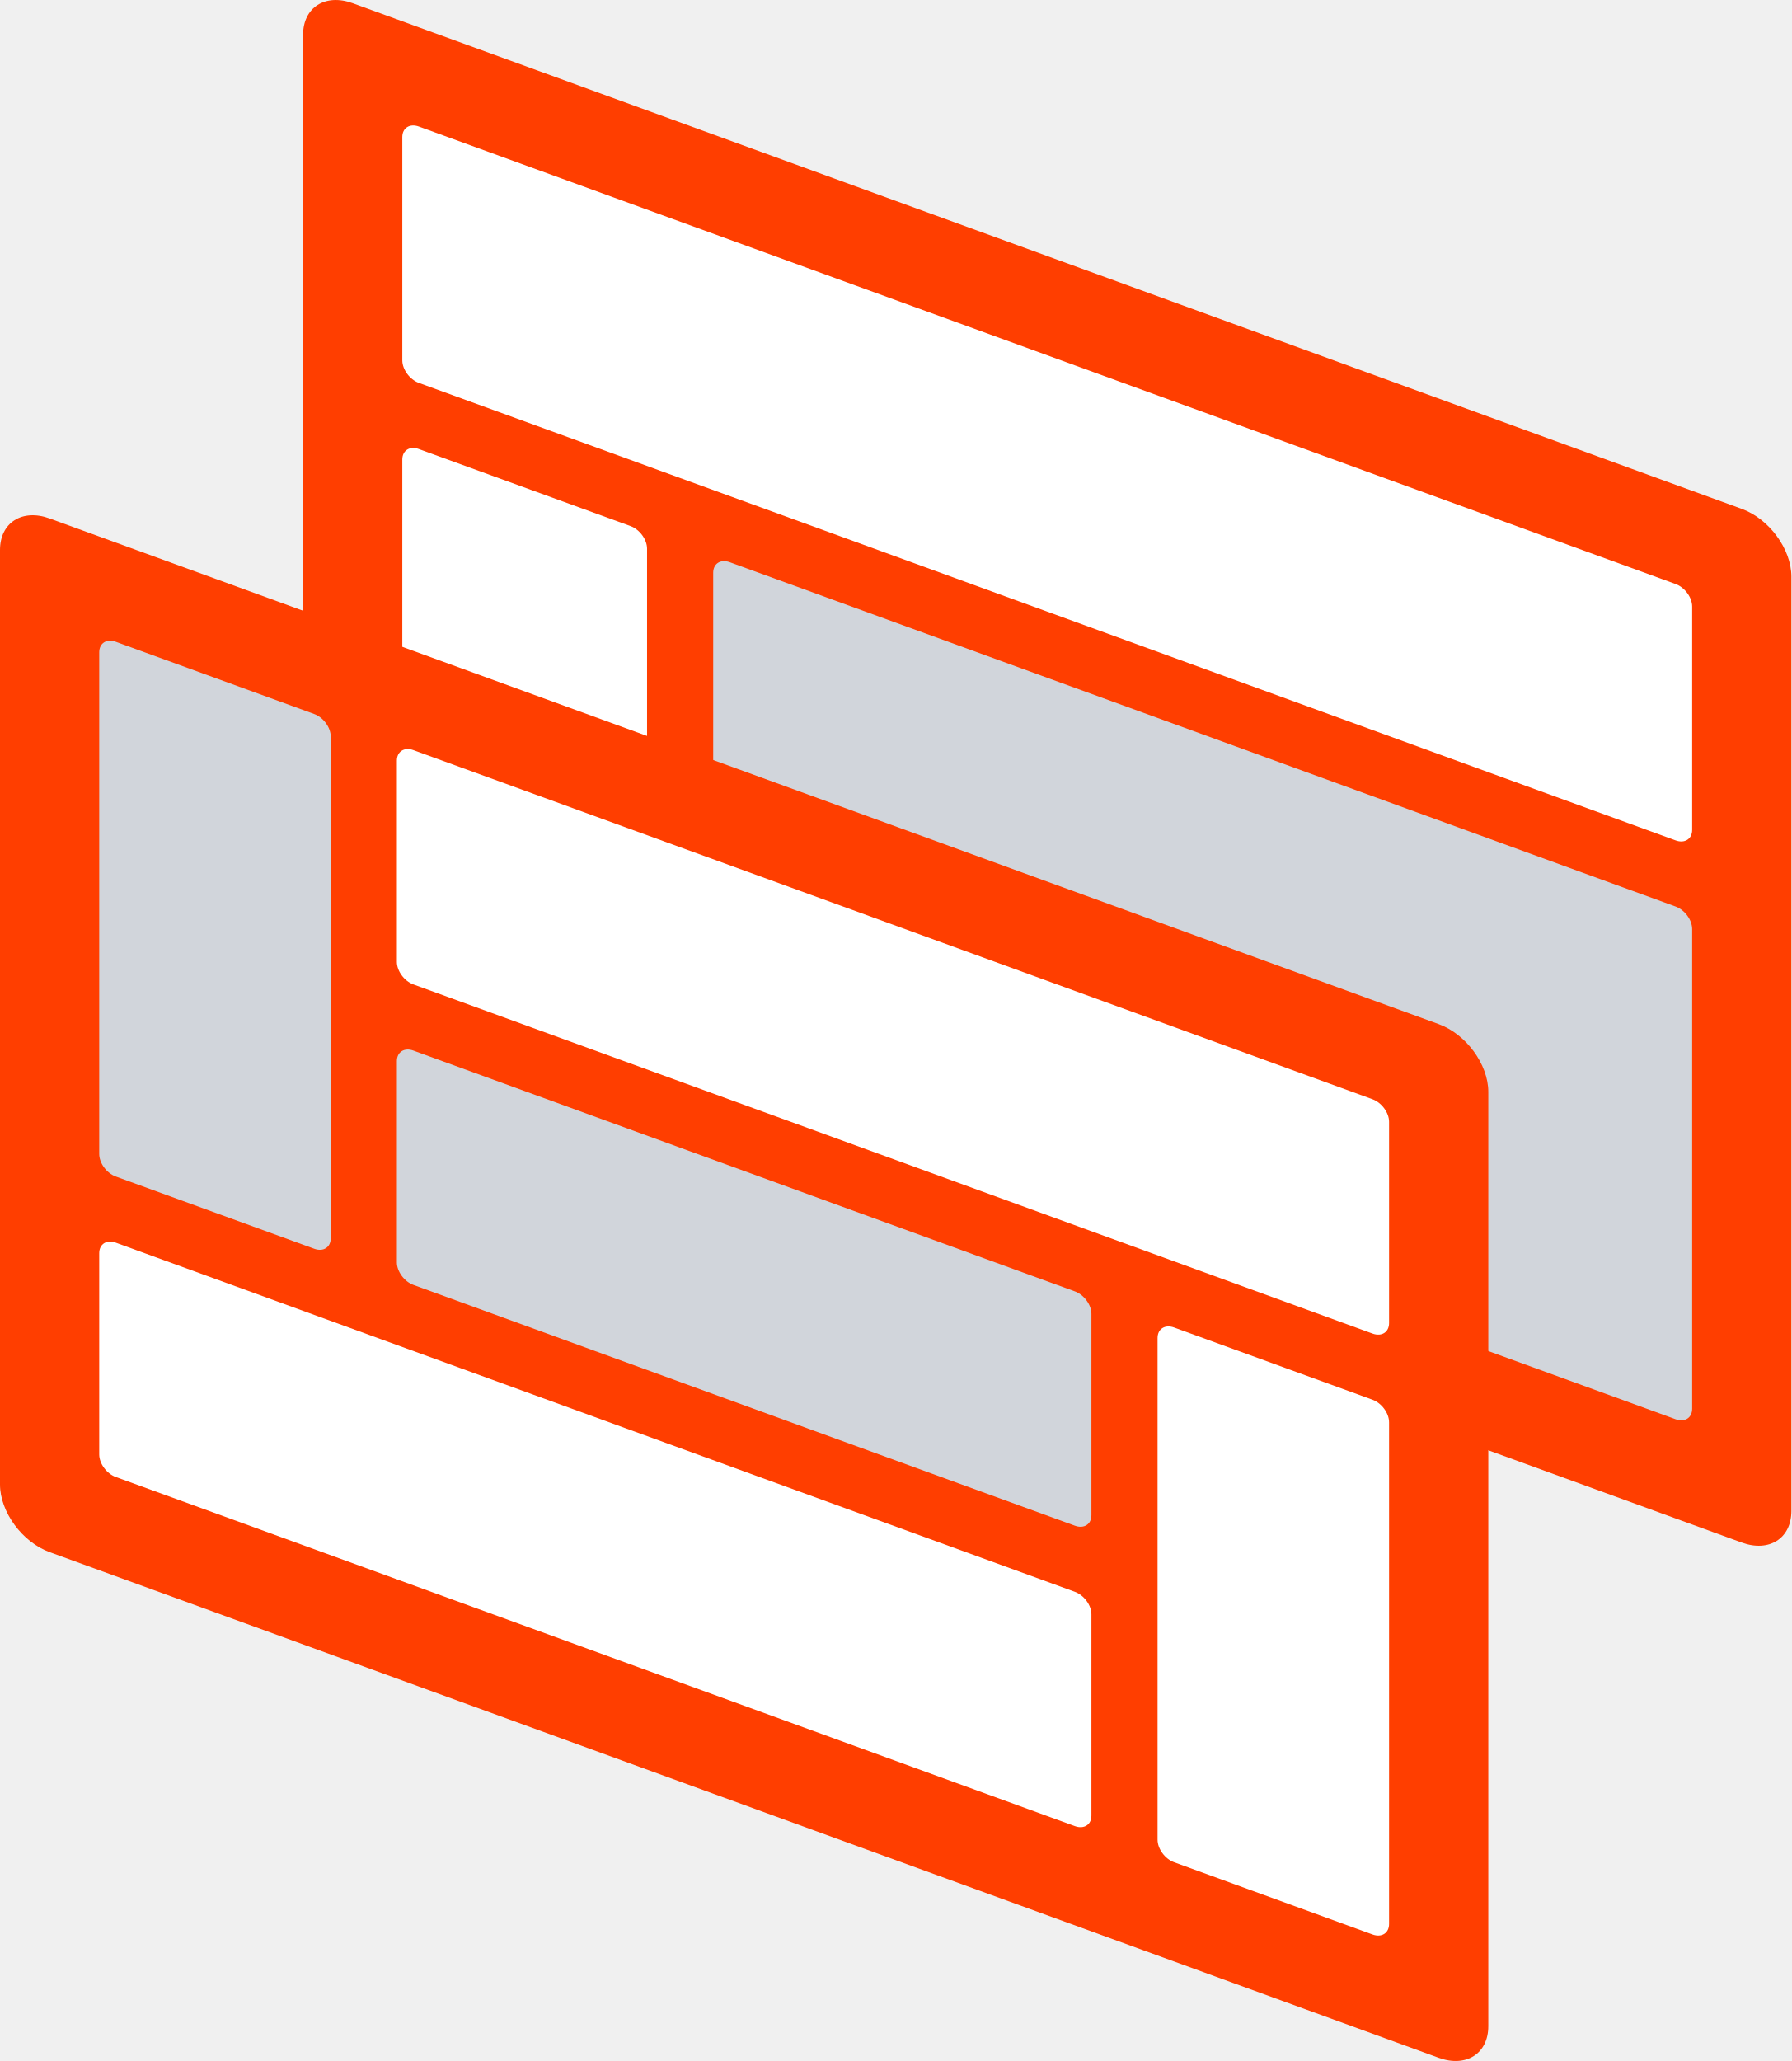
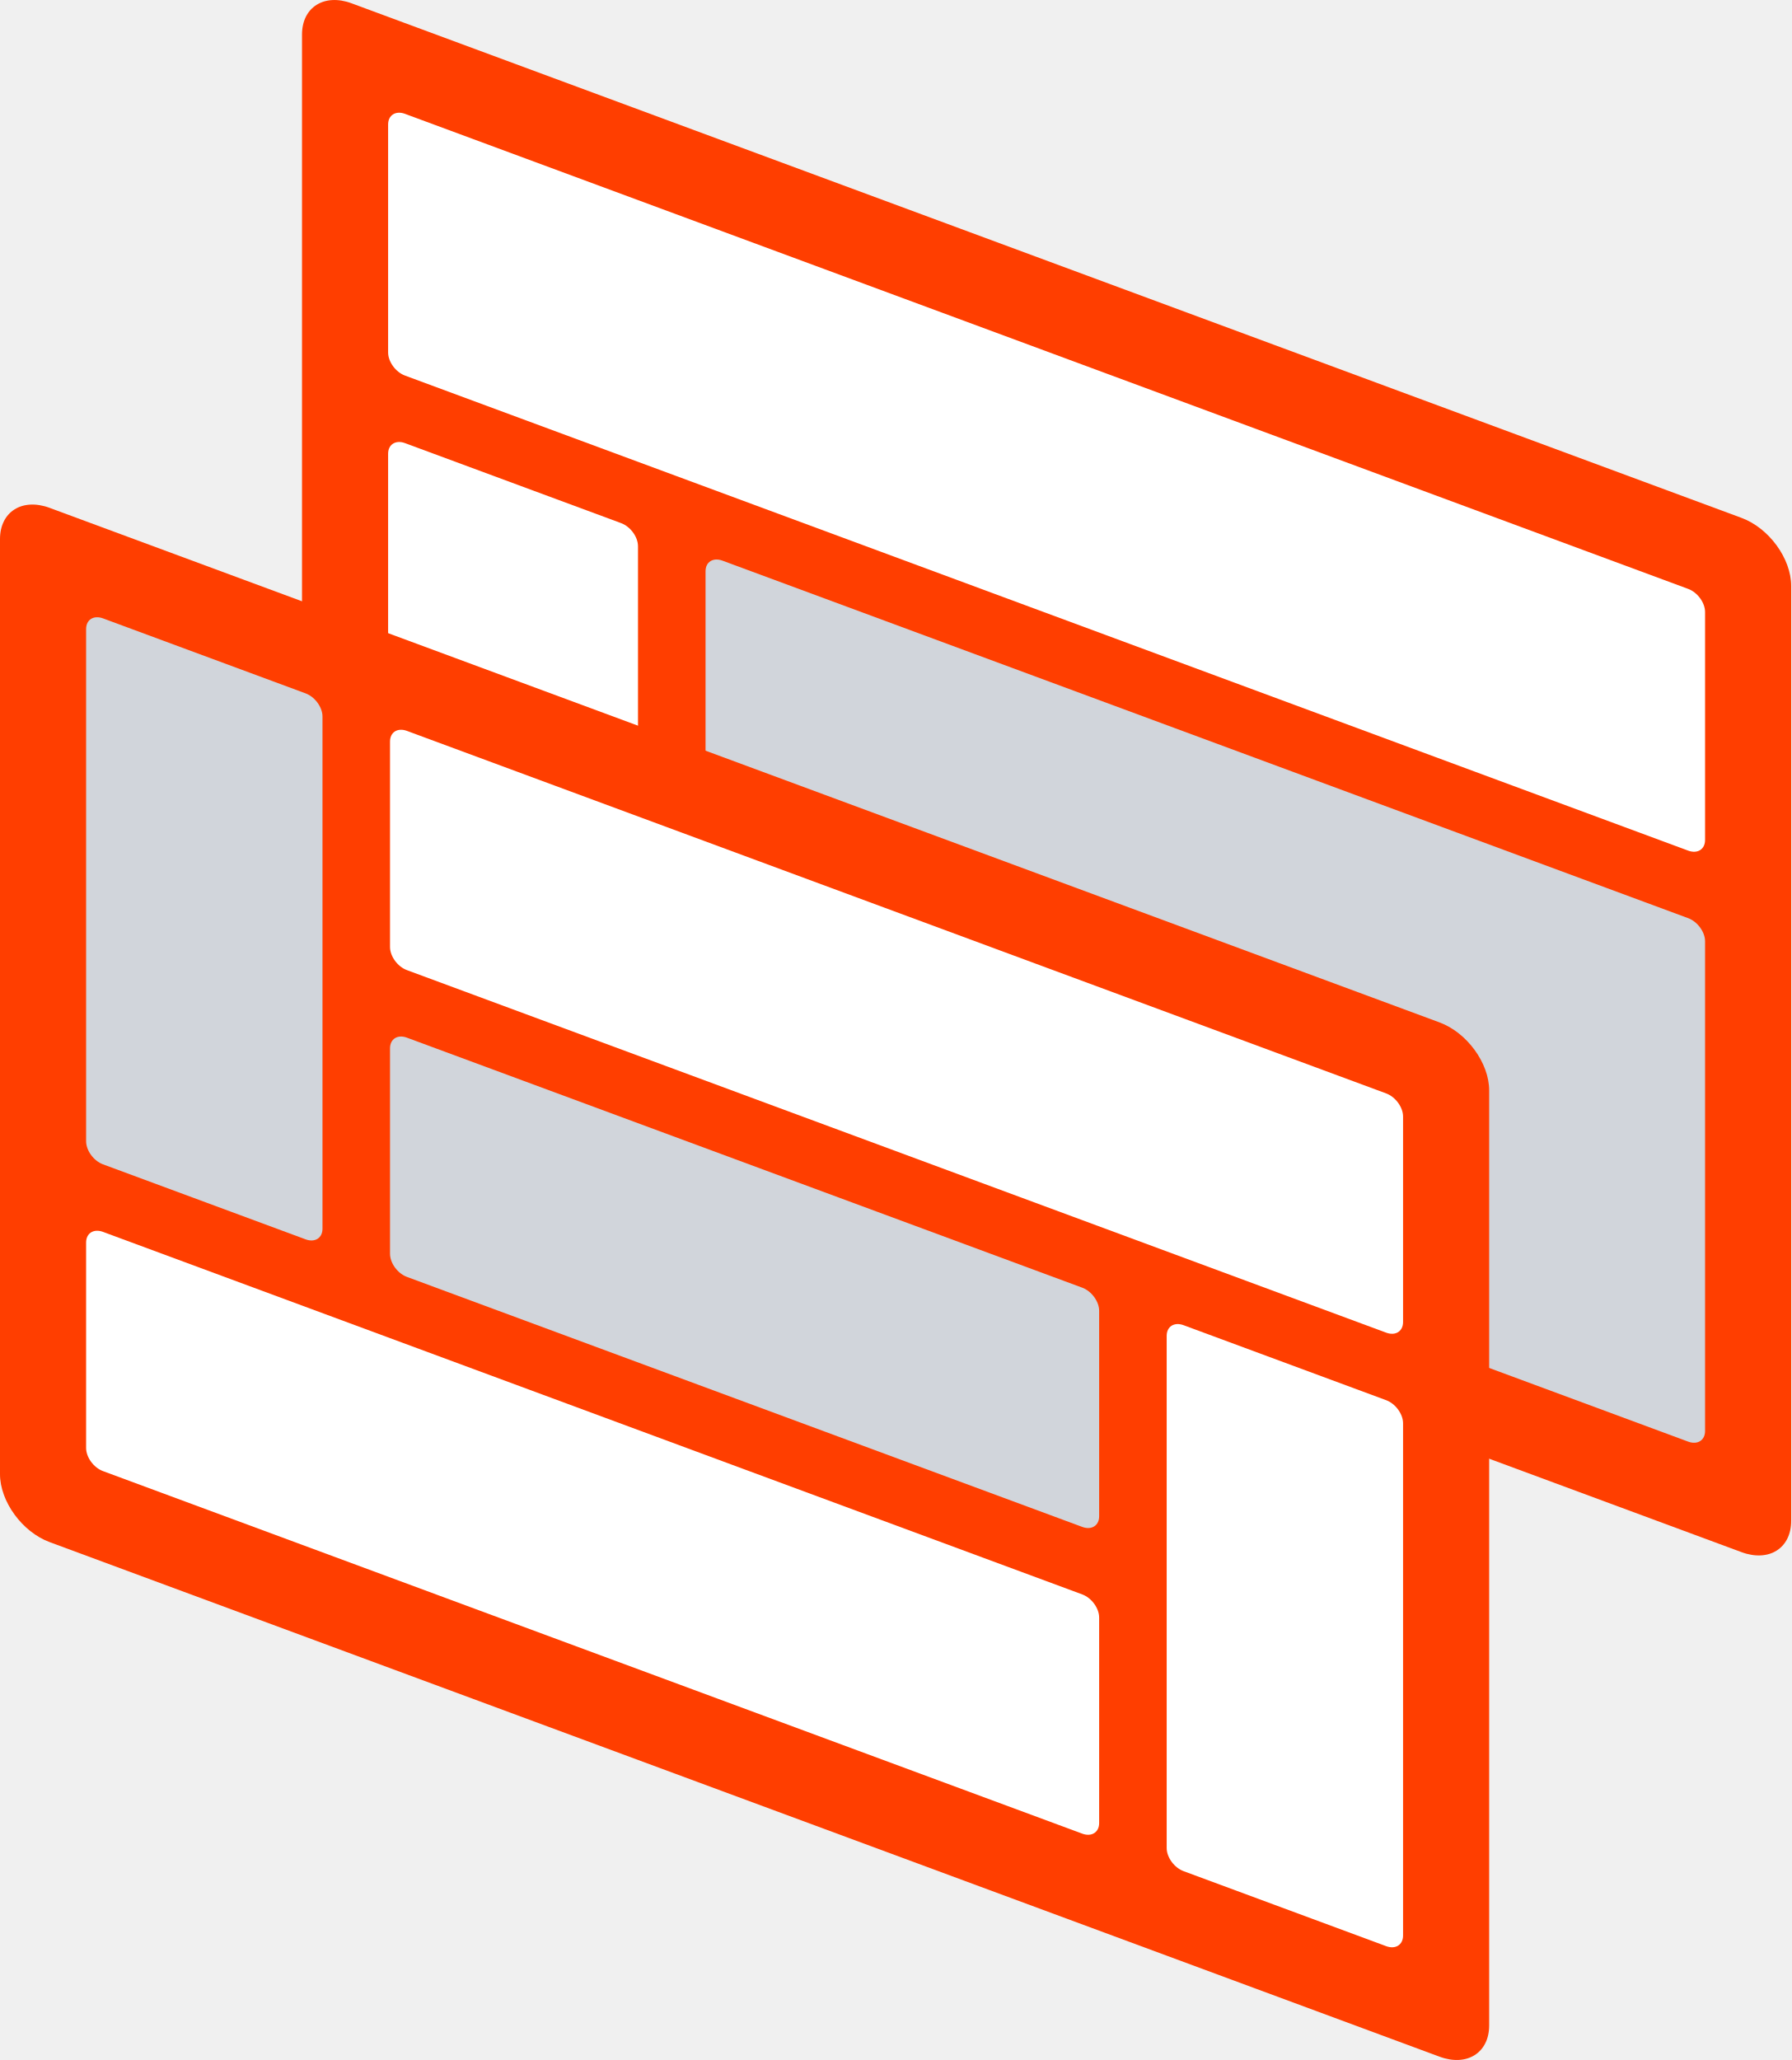
- <svg xmlns="http://www.w3.org/2000/svg" width="114.648mm" height="131.885mm" viewBox="0 0 114.648 131.885" version="1.1" id="svg1" xml:space="preserve">
+ <svg xmlns="http://www.w3.org/2000/svg" width="24.021mm" height="27.623mm" viewBox="0 0 24.021 27.623" version="1.1" id="svg1" xml:space="preserve">
  <defs id="defs1" />
-   <g id="layer1" transform="translate(-45.7946,-20.52654)">
-     <g id="container2-3" transform="matrix(0.2645833,0.09630046,0,0.2645833,65.19215,19.57702)">
-       <rect width="360" height="250" rx="12" fill="#000000" id="rect7-3-7" x="0" y="0" style="fill:#ff3e00;fill-opacity:1" />
-       <rect x="24" y="24" width="312" height="62" rx="4" fill="#ffffff" id="rect8-61-4" />
-       <rect x="24" y="102" width="59.2" height="124" rx="4" fill="#ffffff" id="rect9-29-5" />
-       <rect x="99.2" y="102" width="236.8" height="124" rx="4" fill="#d1d5db" id="rect10-25" />
+   <g id="layer1" transform="translate(-51.09828,-40.56045)">
+     <g id="container2-3-35-3" transform="matrix(0.05660662,0.02095423,0,0.05660662,54.94465,40.14172)">
+       <rect width="352.8" height="245" rx="11.76" fill="#000000" id="rect7-3-7-6-5" x="3.6" y="2.5" style="fill:#ff3e00;fill-opacity:1;stroke-width:0.98" />
+       <rect x="24" y="24" width="312" height="62" rx="4" fill="#ffffff" id="rect8-61-4-2-6" />
+       <rect x="24" y="102" width="59.2" height="124" rx="4" fill="#ffffff" id="rect9-29-5-9-29" />
+       <rect x="99.2" y="102" width="236.8" height="124" rx="4" fill="#d1d5db" id="rect10-25-1-1" style="fill:#d1d5db;fill-opacity:1" />
    </g>
-     <g id="container1-5" transform="matrix(0.2645833,0.09630046,0,0.2645833,45.7946,52.54745)">
-       <rect width="360" height="250" rx="12" fill="#000000" id="rect1-59-4" x="0" y="0" style="fill:#ff3e00;fill-opacity:1" />
-       <rect x="24" y="24" width="56" height="129.33" rx="4" fill="#d1d5db" id="rect2-2-7" />
-       <rect x="96" y="24" width="240" height="56.67" rx="4" fill="#ffffff" id="rect3-2-6" />
-       <rect x="96" y="96.67" width="168" height="56.67" rx="4" fill="#d1d5db" id="rect4-8-5" />
-       <rect x="280" y="96.67" width="56" height="129.33" rx="4" fill="#ffffff" id="rect5-9-6" />
-       <rect x="24" y="169.33" width="240" height="56.67" rx="4" fill="#ffffff" id="rect6-7-9" />
+     <g id="container1-5-27-2" transform="matrix(0.05660662,0.02095423,0,0.05660662,50.8945,46.90704)">
+       <rect width="352.8" height="245" rx="11.76" fill="#000000" id="rect1-59-4-0-7" x="3.6" y="2.5" style="fill:#ff3e00;fill-opacity:1;stroke-width:0.98" />
+       <rect x="24" y="24" width="56" height="129.33" rx="4" fill="#d1d5db" id="rect2-2-7-9-0" />
+       <rect x="96" y="24" width="240" height="56.67" rx="4" fill="#ffffff" id="rect3-2-6-3-9" />
+       <rect x="96" y="96.67" width="168" height="56.67" rx="4" fill="#d1d5db" id="rect4-8-5-6-3" />
+       <rect x="280" y="96.67" width="56" height="129.33" rx="4" fill="#ffffff" id="rect5-9-6-0-6" />
+       <rect x="24" y="169.33" width="240" height="56.67" rx="4" fill="#ffffff" id="rect6-7-9-62-0" />
    </g>
  </g>
</svg>
